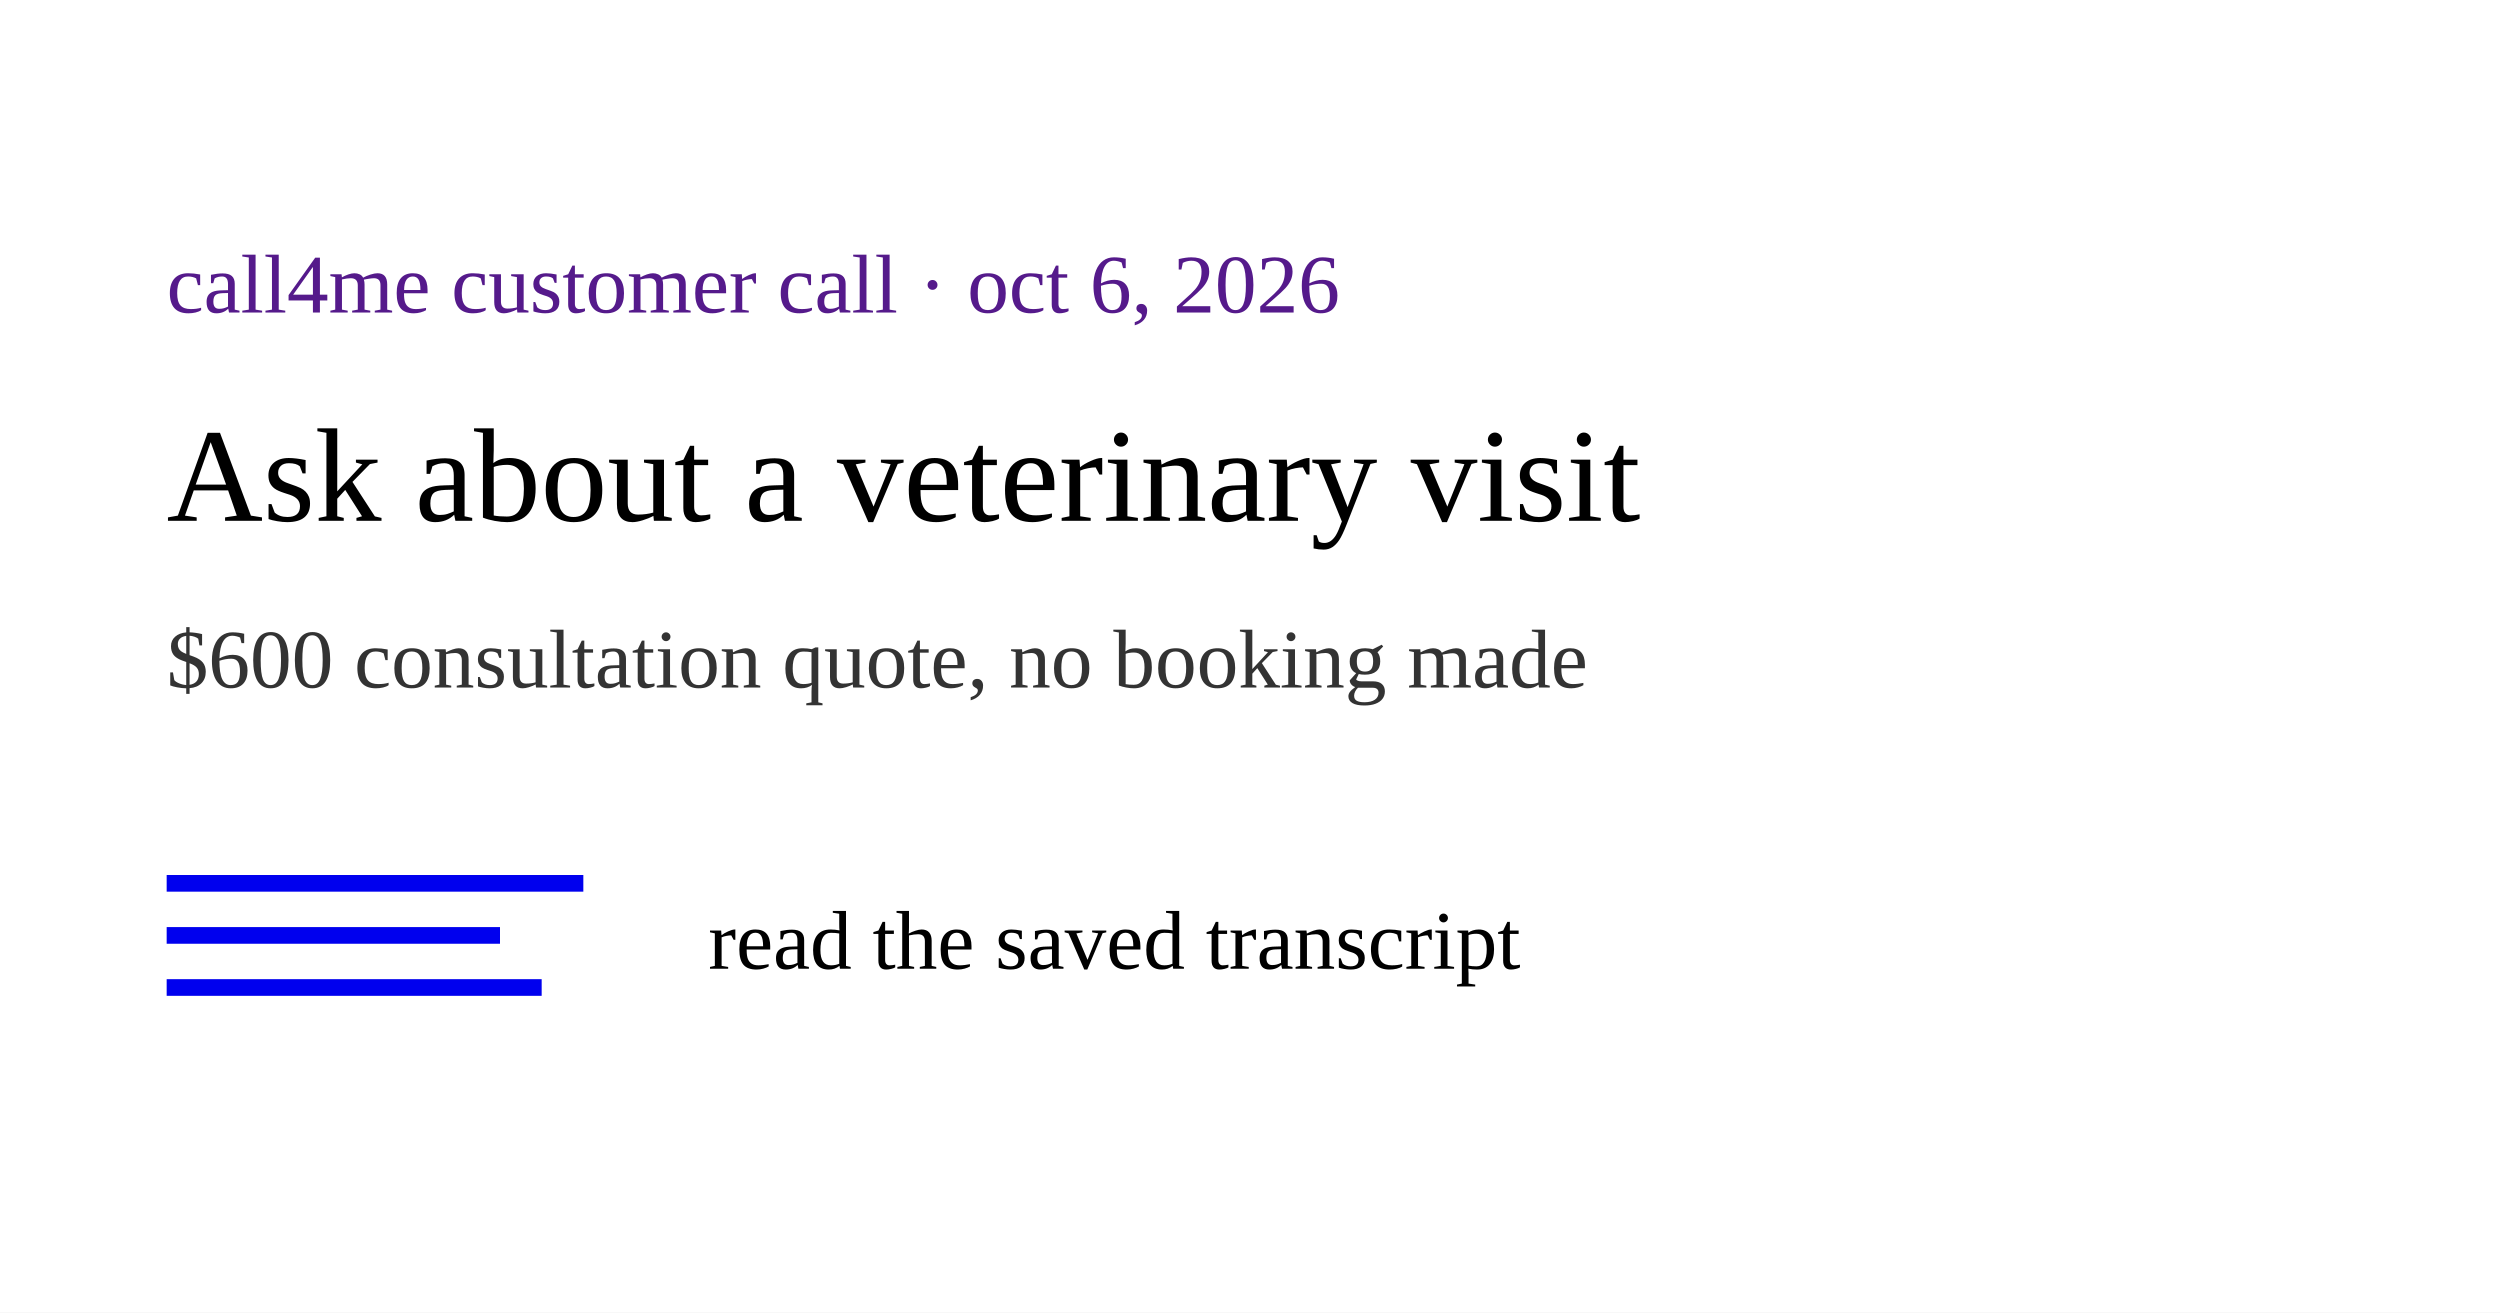
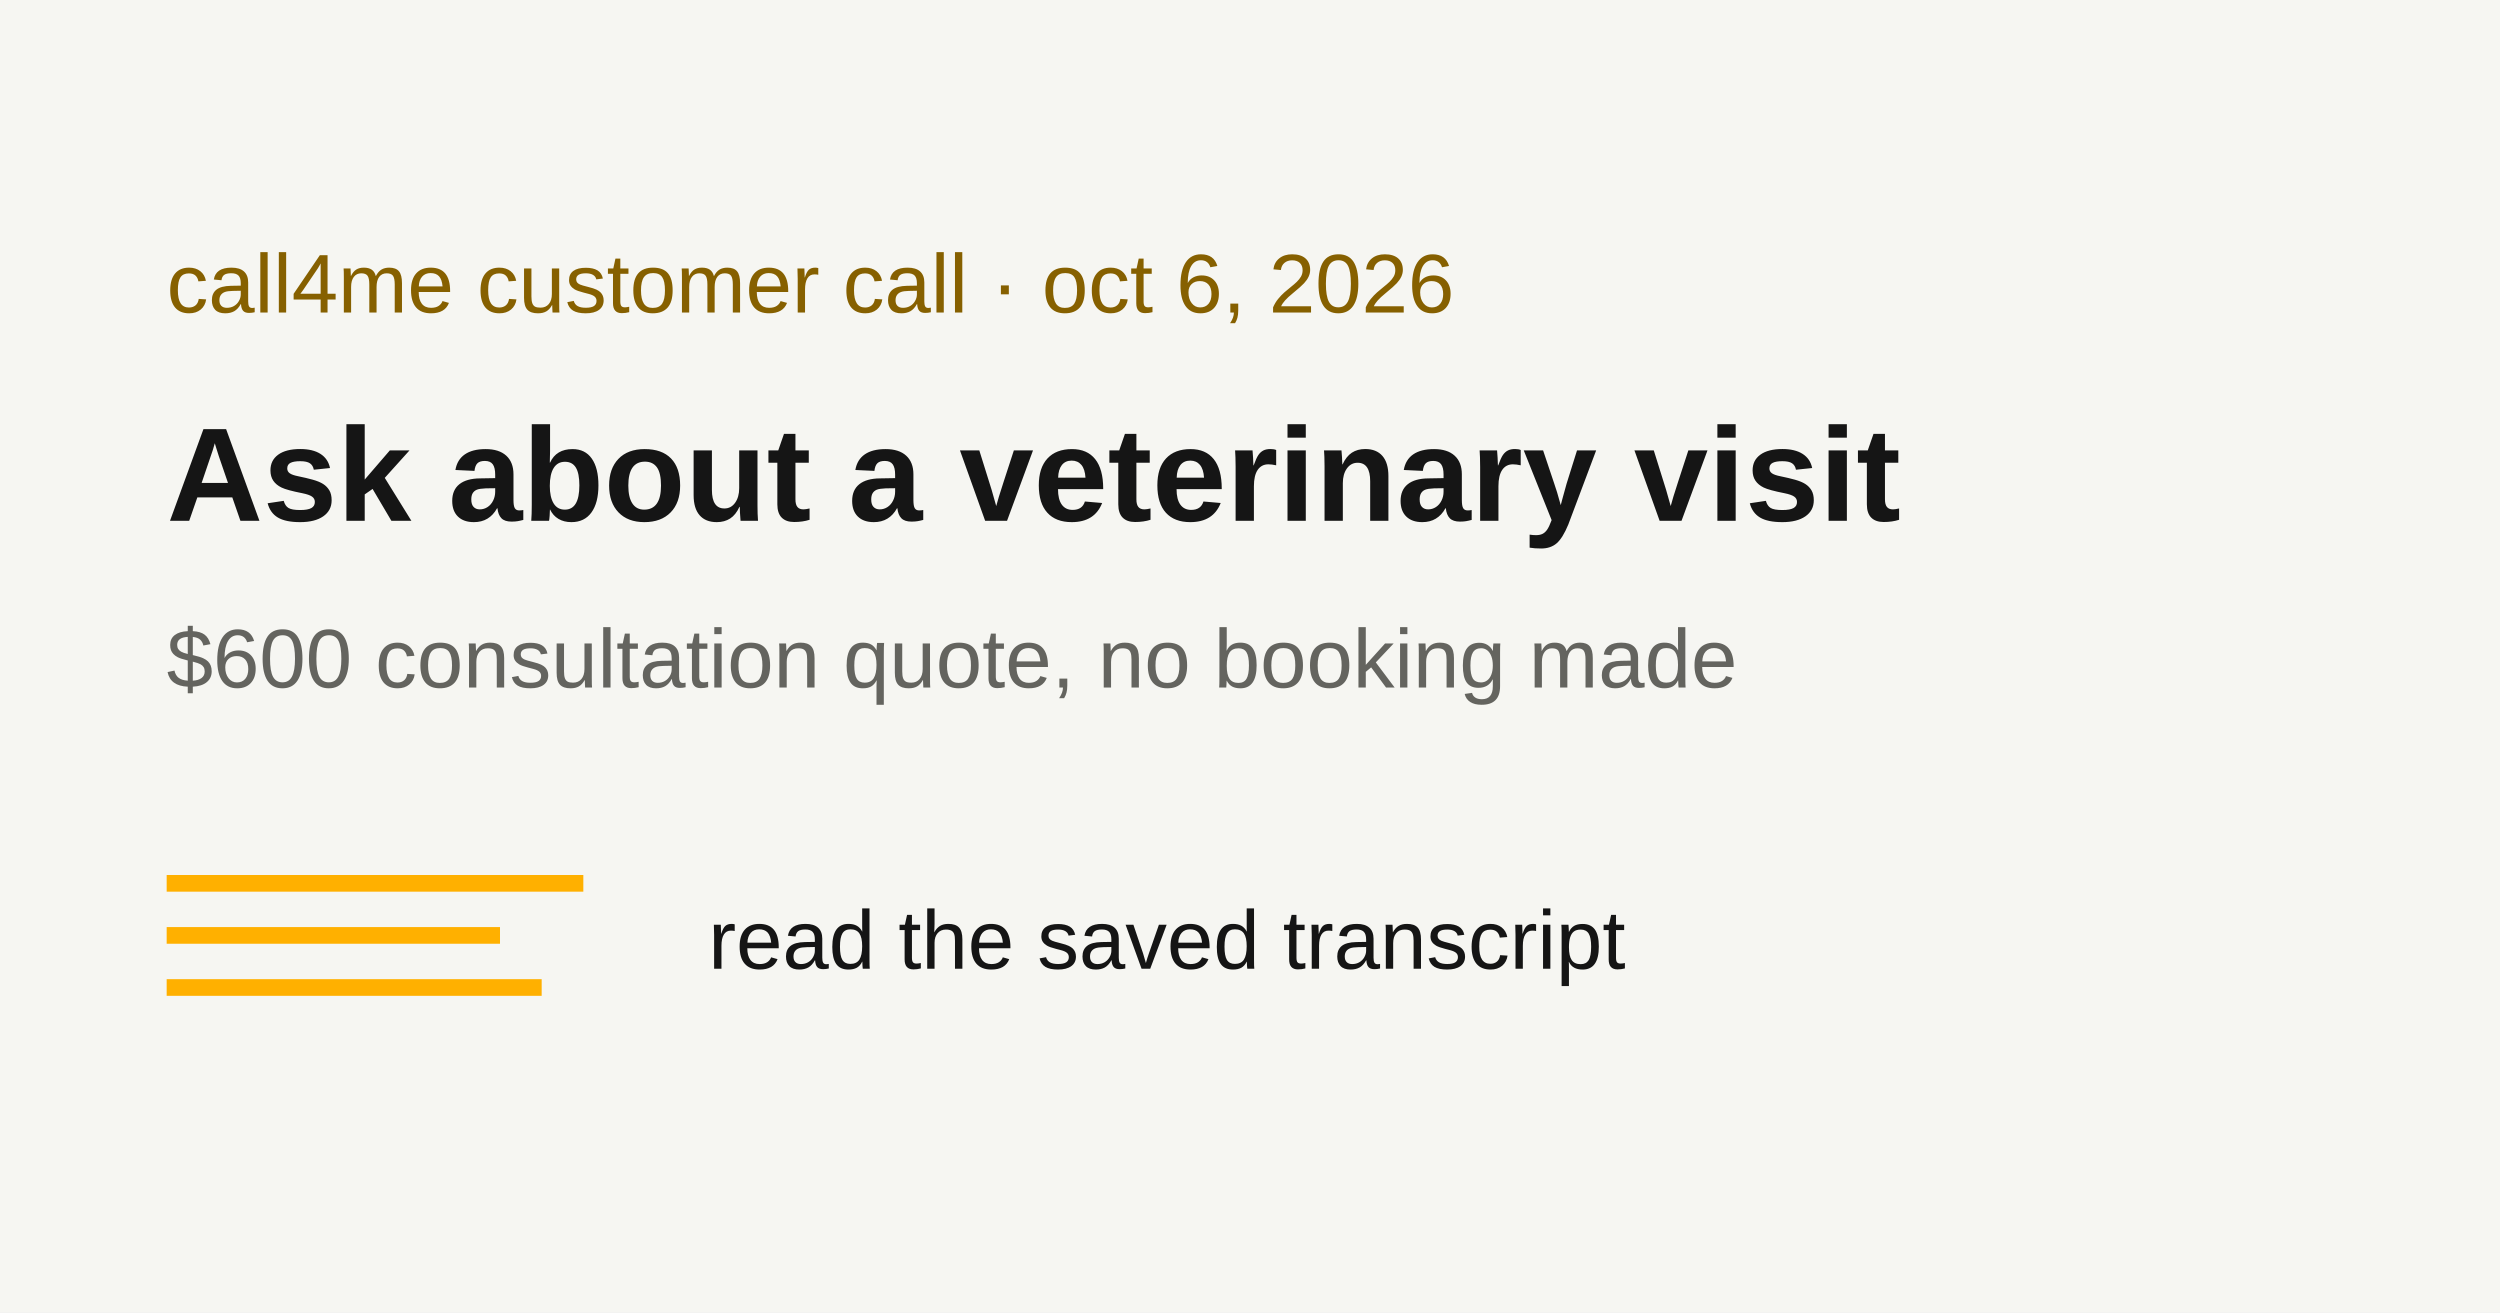
<svg xmlns="http://www.w3.org/2000/svg" width="1200" height="630" viewBox="0 0 1200 630">
-   <rect width="1200" height="630" fill="#ffffff" />
-   <text x="80" y="150" font-family="Times New Roman, Times, serif" font-size="40" fill="#551a8b">call4me customer call · oct 6, 2026</text>
-   <text x="80" y="250" font-family="Times New Roman, Times, serif" font-size="64" fill="#000000">Ask about a veterinary visit</text>
-   <text x="80" y="330" font-family="Times New Roman, Times, serif" font-size="40" fill="#333333">$600 consultation quote, no booking made</text>
-   <g fill="#0000ee">
+   <rect width="1200" height="630" fill="#f6f6f2" />
+   <text x="80" y="150" font-family="Arial, Helvetica, sans-serif" fill="#866000" font-size="40">call4me customer call · oct 6, 2026</text>
+   <text x="80" y="250" font-family="Arial, Helvetica, sans-serif" fill="#151515" font-weight="700" font-size="64">Ask about a veterinary visit</text>
+   <text x="80" y="330" font-family="Arial, Helvetica, sans-serif" fill="#64645f" font-size="40">$600 consultation quote, no booking made</text>
+   <g fill="#ffb000">
    <rect x="80" y="420" width="200" height="8" />
    <rect x="80" y="445" width="160" height="8" />
    <rect x="80" y="470" width="180" height="8" />
  </g>
-   <text x="340" y="465" font-family="Times New Roman, Times, serif" font-size="40" fill="#000000">read the saved transcript</text>
+   <text x="340" y="465" font-family="Arial, Helvetica, sans-serif" fill="#151515" font-size="40">read the saved transcript</text>
</svg>
